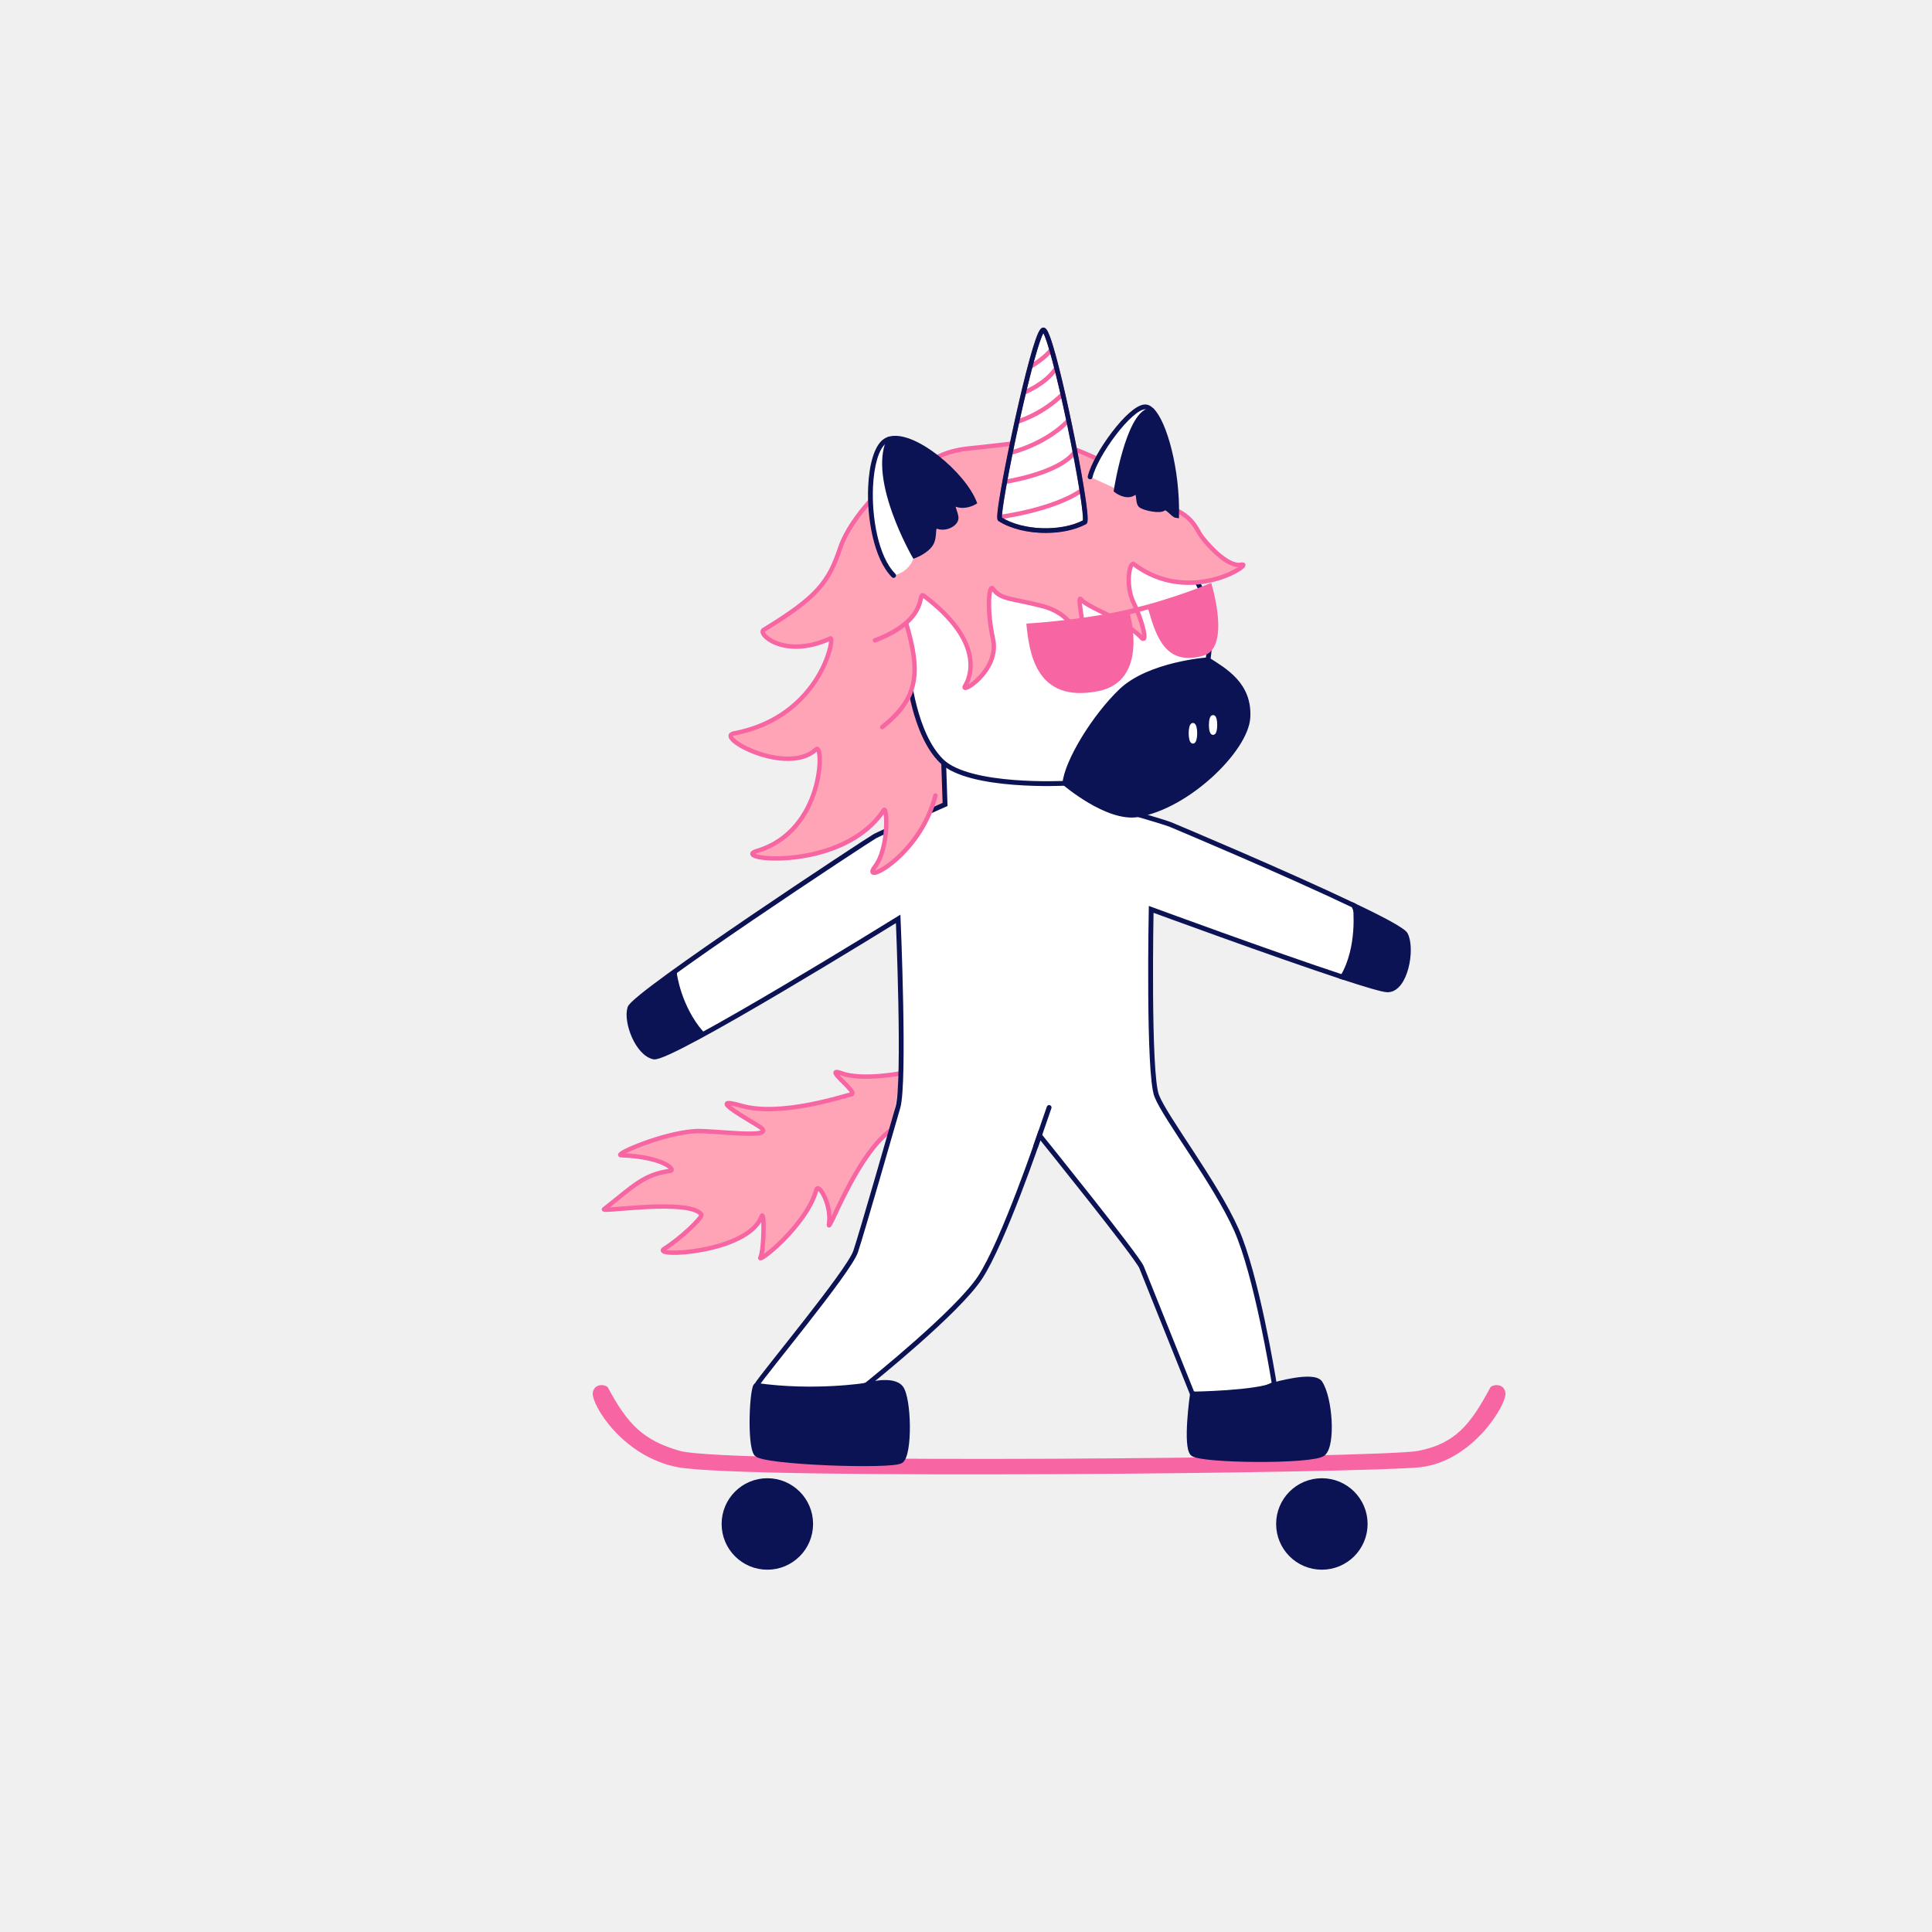
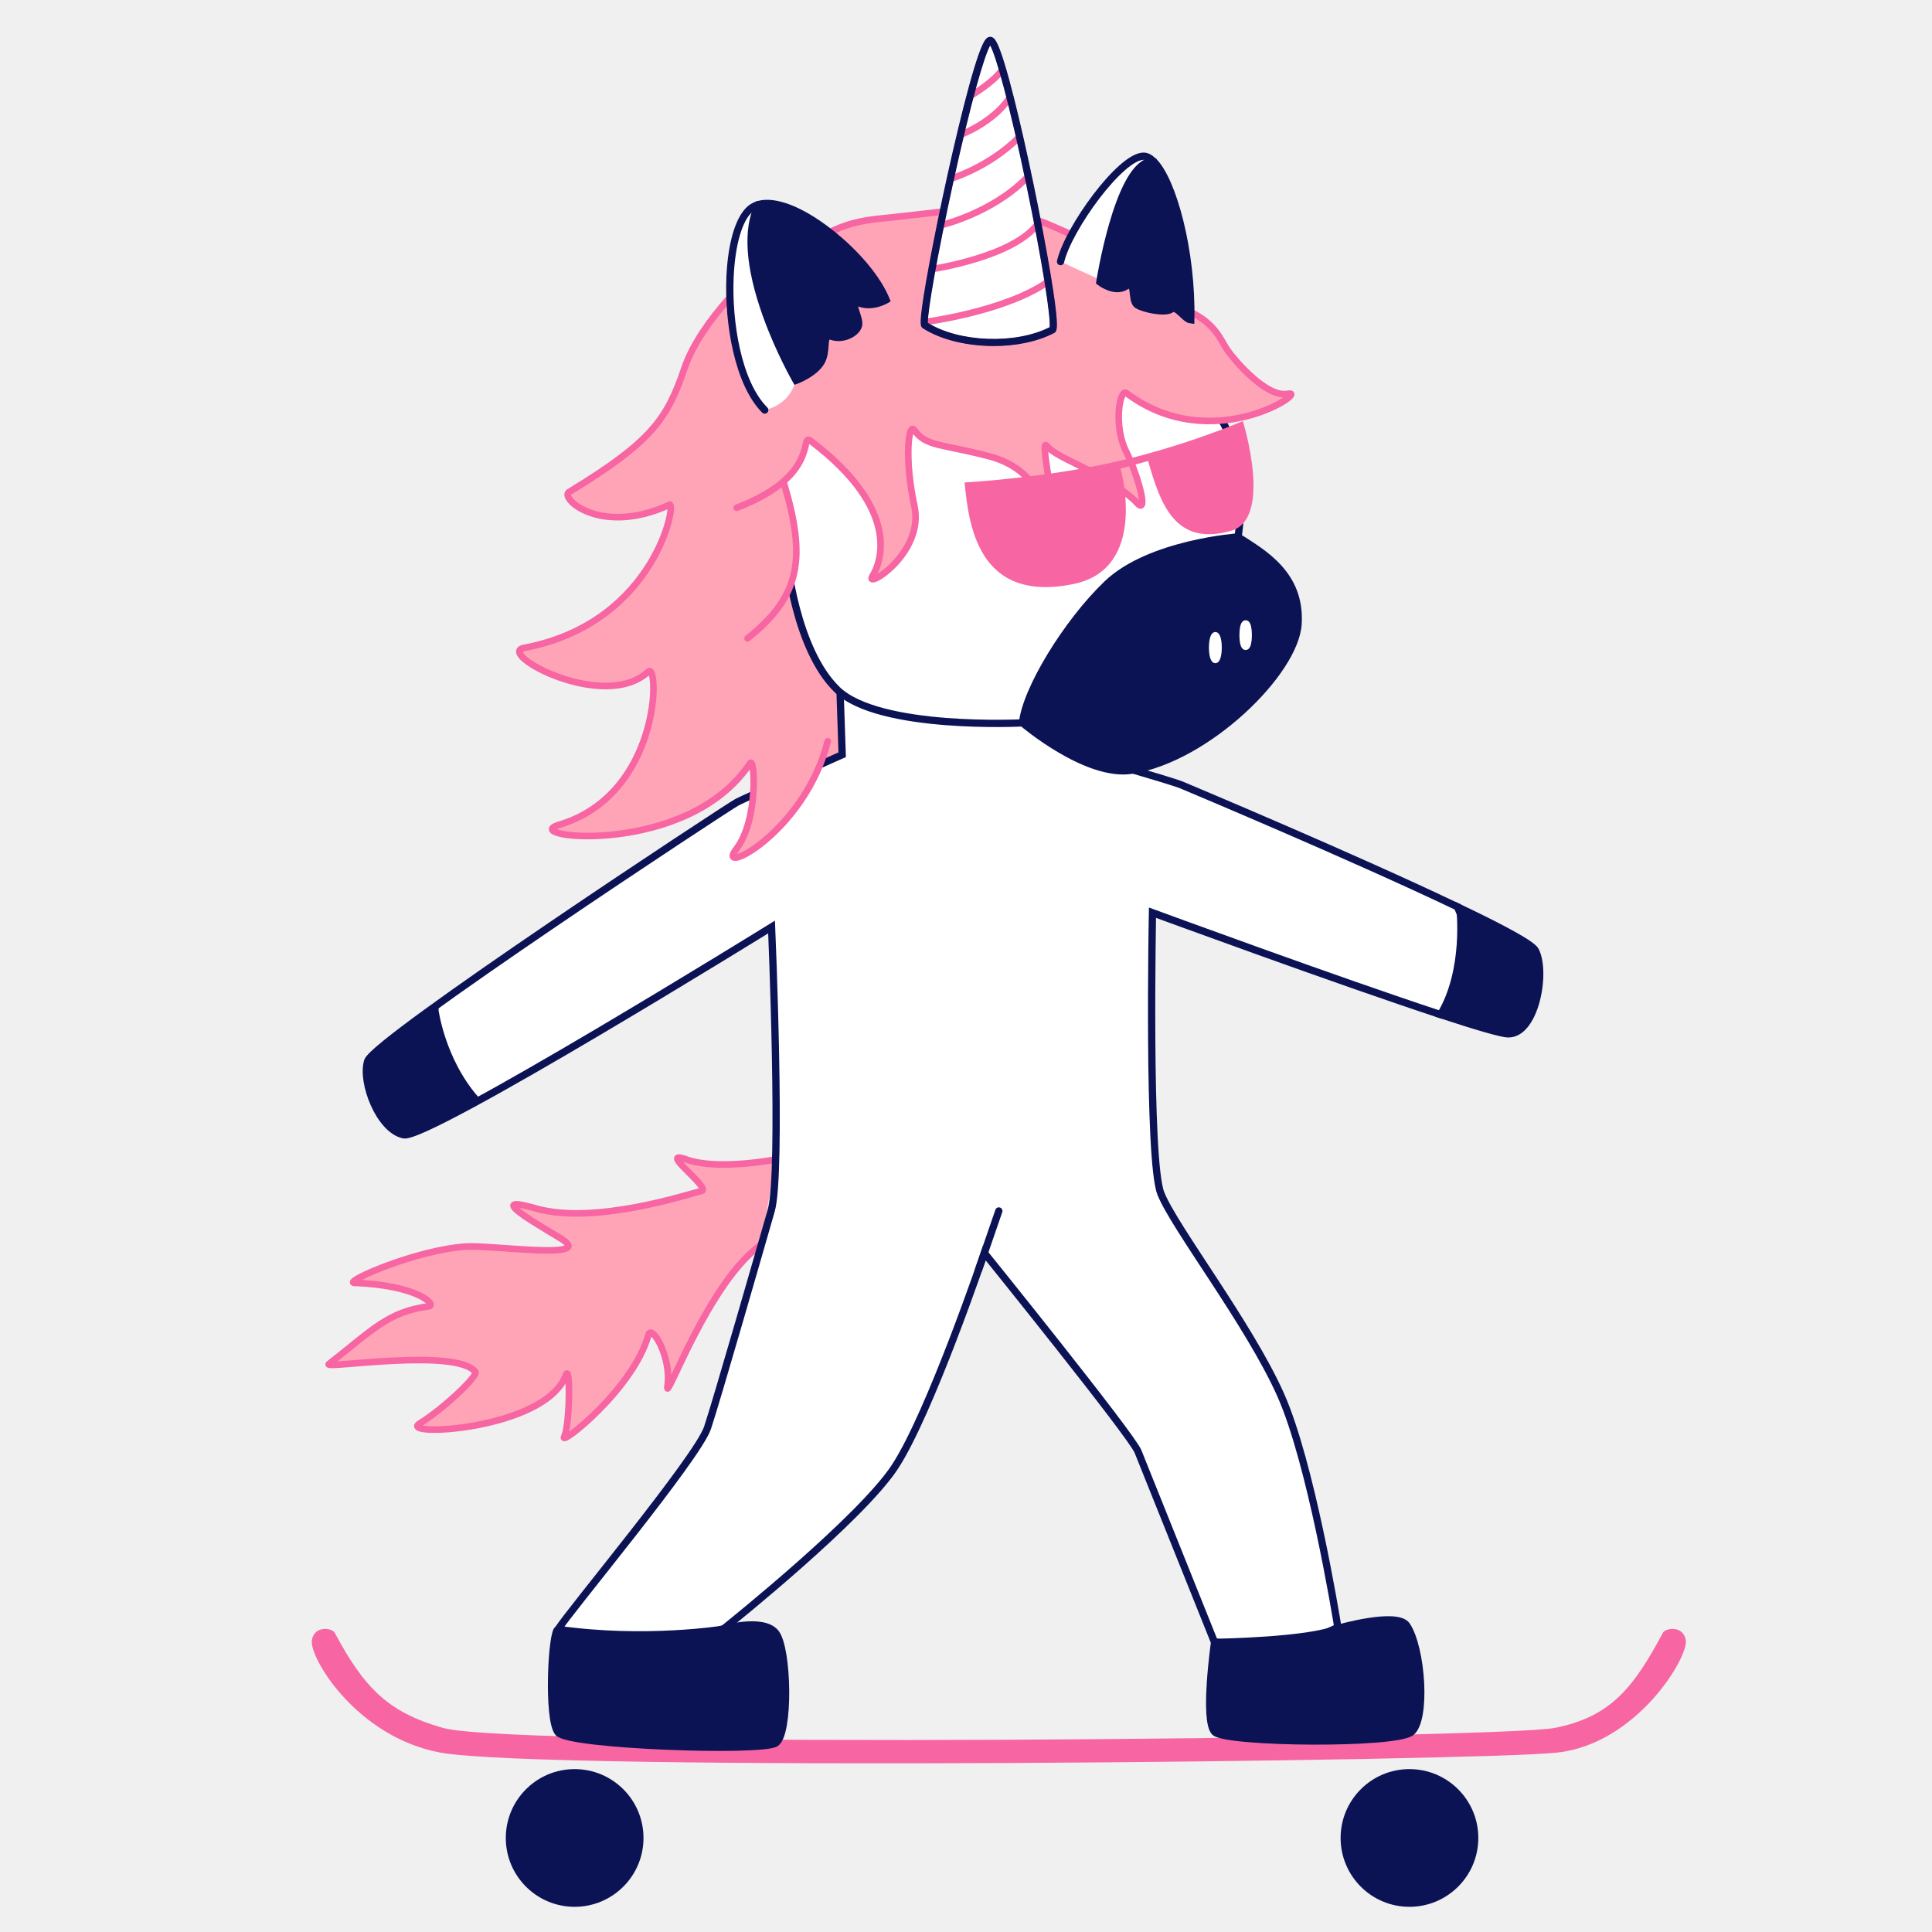
<svg xmlns="http://www.w3.org/2000/svg" viewBox="0 0 2000 2000">
  <defs>
    <style>
-       .cls-1 {
-         stroke-width: 5.52px;
-       }
- 
      .cls-1, .cls-2, .cls-3, .cls-4, .cls-5, .cls-6, .cls-7, .cls-8, .cls-9 {
        stroke-linecap: round;
        stroke-miterlimit: 10;
      }

-       .cls-1, .cls-10, .cls-3, .cls-5, .cls-6, .cls-9 {
-         fill: #fff;
+       .cls-1, .cls-7 {
+         stroke: #f765a2;
      }

-       .cls-1, .cls-3, .cls-6 {
-         stroke: #fff;
+       .cls-1, .cls-7, .cls-8 {
+         stroke-width: 6.83px;
      }

-       .cls-2, .cls-7 {
+       .cls-1, .cls-9 {
        fill: none;
      }

-       .cls-2, .cls-8 {
-         stroke: #f765a2;
+       .cls-10 {
+         fill: #f765a2;
      }

-       .cls-2, .cls-8, .cls-9 {
-         stroke-width: 4.54px;
-       }
- 
-       .cls-11 {
-         fill: #f765a2;
+       .cls-11, .cls-2, .cls-4, .cls-5, .cls-6, .cls-8 {
+         fill: #fff;
      }

      .cls-12 {
        fill: #ffa4b6;
      }

-       .cls-13, .cls-4 {
+       .cls-13, .cls-3 {
        fill: #0b1355;
      }

-       .cls-3 {
-         stroke-width: 4.26px;
+       .cls-2 {
+         stroke-width: 8.32px;
      }

-       .cls-4, .cls-5, .cls-6, .cls-7 {
-         stroke-width: 5px;
+       .cls-2, .cls-5, .cls-6 {
+         stroke: #fff;
      }

-       .cls-4, .cls-5, .cls-7 {
+       .cls-3, .cls-4, .cls-5, .cls-9 {
+         stroke-width: 7.53px;
+       }
+ 
+       .cls-3, .cls-4, .cls-9 {
        stroke: #0b1355;
      }

-       .cls-8 {
+       .cls-6 {
+         stroke-width: 6.42px;
+       }
+ 
+       .cls-7 {
        fill: #ffa4b7;
      }

-       .cls-9 {
+       .cls-8 {
        stroke: #ec008c;
      }
    </style>
  </defs>
  <g id="Layer_2" data-name="Layer 2">
    <g id="skateboard">
-       <path class="cls-11" d="m1470.13,1518.88c54.48-6.06,90.07-65.33,88.27-77.18-1.57-10.35-13.9-8.62-15.75-5.16-20.29,38-36.07,57.84-74.42,65.4-38.35,7.56-714.4,14.16-764.41,0-37.58-10.64-54.13-27.4-74.42-65.4-1.85-3.46-14.18-5.19-15.75,5.16-1.8,11.85,30.66,66.46,88.27,77.18,70.23,13.07,713.73,6.06,768.21,0Z" />
-       <circle class="cls-4" cx="794.36" cy="1577.6" r="44.84" />
-       <circle class="cls-4" cx="1368.39" cy="1577.6" r="44.84" />
+       <path class="cls-10" d="m1612.24,1814.25c82.01-9.12,135.59-98.35,132.89-116.19-2.36-15.59-20.93-12.98-23.72-7.77-30.55,57.2-54.3,87.08-112.03,98.45-57.73,11.38-1075.52,21.31-1150.8,0-56.58-16.02-81.49-41.25-112.03-98.45-2.78-5.21-21.35-7.82-23.72,7.77-2.7,17.84,46.16,100.06,132.89,116.19,105.74,19.67,1074.5,9.12,1156.52,0Z" />
+       <circle class="cls-3" cx="594.87" cy="1902.65" r="67.51" />
+       <circle class="cls-3" cx="1459.07" cy="1902.65" r="67.51" />
    </g>
-     <path class="cls-8" d="m932.44,1111.09s-39.91,7.7-61.14,0c-21.23-7.7,18.01,20.12,10.11,21.75-7.9,1.63-73.01,23.6-113.89,11.84-40.88-11.76,12.87,17.4,19.42,22.06,18.5,13.17-50.01,3.02-67.58,4.22-33.57,2.3-81.69,23.2-77.02,24.89,44.05,1.54,57.63,15.31,51.59,16.2-27.83,3.71-38.27,15.94-68.72,39.82-1.48,3.06,88.09-11.38,100.92,5.33,1.49,3.23-22.62,25.77-38.28,35.36-15.66,9.59,85.59,4.71,100.26-32.68,3.45-10.68,3,34.17-.93,41.76-3.93,7.59,47.75-32.89,57.9-69.97,2.2-7.71,16.07,15.34,13.1,35.26-2.15,14.38,27.77-71.6,64.48-97.33" />
-     <polygon class="cls-10" points="921.08 624.99 882.43 679.35 924.76 817.33 986.36 885.19 1028.45 814.75 970.9 629.93 924.76 607.76 921.08 624.99" />
-     <polygon class="cls-12" points="901.54 629.8 871.92 689.48 950.61 888.04 1019 865.88 1004.9 769.21 955.75 613.48 901.54 629.8" />
-     <path class="cls-5" d="m1123.01,689.82l9.1,139.99s72.29,20.68,79.53,23.73c7.24,3.05,117.98,49.51,189.71,83.77h0s18.97,44.09,18.97,44.09l-30.52,30.04c-71.46-23.49-198.11-70.07-198.11-70.07,0,0-3.31,169.93,5.73,193.01,9.04,23.08,60.74,89.86,82.44,138.6,20.72,46.57,37.82,150.64,39.3,159.82l-39.06,17.9-45.86-7.99c-2.97-7.41-48.18-120.07-52.51-130.86-4.48-11.16-105.63-136.49-105.63-136.49,0,0-37.39,110.42-61.61,147.21-23.2,35.24-110.22,105.26-117.53,111.11l-65.2,19.8-48.64-19.41c6.11-10.57,95.82-117.98,102.63-138.51,6.82-20.53,36.35-123.51,43.81-149.42,7.46-25.91.22-194.92.22-194.92,0,0-236.34,146.33-252.95,142.91-16.61-3.42-29.3-36.07-24.76-50.75s247.63-174.67,253.91-177.96c6.28-3.29,72.35-32.66,72.35-32.66l-4.54-134.78" />
-     <path class="cls-4" d="m1436.2,1024.67c-4.72-.08-22.46-5.36-46.4-13.23,18.34-30.55,13.39-72.47,13.25-73.31,29.66,14.16,49.71,24.92,51.95,29.3,7.68,14.99,0,57.55-18.8,57.24Z" />
-     <path class="cls-4" d="m1319.29,1433.44s40.7-11.76,47.24-1.9c10.43,15.72,13.77,64.51,3.12,73.25-10.64,8.74-127.1,7.58-135.04,0-7.94-7.58-.22-61.7-.22-61.7h1s65.41-.94,83.88-9.64h.02Z" />
-     <path class="cls-4" d="m896.46,1434.06s27.45-8.1,36.05,2.5c8.59,10.6,9.77,69.59.04,75.81-9.73,6.22-141.78,1.65-149.44-7.2-7.64-8.82-4.52-71.01-.06-71.02,59.66,8.55,113.42-.1,113.42-.1Z" />
-     <line class="cls-7" x1="1086.03" y1="1146.47" x2="1072.05" y2="1187" />
-     <polyline class="cls-5" points="946.31 554.09 1122.37 547.48 1209.03 562.67 1234.59 595.87" />
-     <path class="cls-4" d="m1291.79,742.84c-2.05,33.24-62.4,92.18-114.21,100.54-31.31,5.05-75.23-32.53-75.23-32.53,2.22-22.57,30.28-68.85,58.15-95.53,29.32-28.05,89.99-32.33,89.99-32.33,17.26,11.08,43.41,25.64,41.3,59.85Z" />
-     <path class="cls-5" d="m940.26,697.2s5.78,62.95,34.66,90.85c28.87,27.91,127.43,22.8,127.43,22.8,2.22-22.57,30.28-68.85,58.15-95.53,29.32-28.05,89.99-32.33,89.99-32.33,0,0,9.96-54.24-15.9-87.12l-74.55-48.39-225.59,42.45" />
-     <path class="cls-8" d="m905.75,662.94c59.81-22.82,42.05-53.44,51.6-45.46,61.19,46.63,47.91,82.45,41.82,92.41-6.09,9.97,35.95-15.33,28.82-48.16-7.12-32.83-3.92-58.24,0-52.12,8.05,11.24,18.01,9.24,51.16,17.81,33.15,8.58,38.58,35.33,43.95,44.2,5.38,8.87-9.59-57.25-4.32-51.46,7.97,9.72,38.92,17.45,61.25,38.26,9.85,12.23,2.16-17.15-6.49-34.31s-4.55-42.52,0-40.24c59.1,44.73,126.37-2.46,111.43.68-14.94,3.14-37.26-23.62-41.77-30.06-4.53-6.47-7.67-17.65-25.38-26.24l-76.48-50.65c-58.89-28.1-64.5-20.71-136.36-13.6-29.58,2.93-42.18,11.14-81.1,40.67l-3.3-5.9s-39.13,33.85-50.88,68.64c-11.75,34.79-22.93,50.43-78.7,84.39-8.35,3.19,19.88,31.18,68.16,9.29,6.26-6.58-7.16,81.01-99.94,98.25-18.31,4.22,55.72,44.29,85.76,16.28,7.67-7.39,9.28,84.69-61.96,105.49-27.46,8.77,88.78,22.39,131.85-42.33,3.35-6.13,6.14,38.68-9.29,58.68s46.87-10.84,62.79-73.98" />
-     <path id="Hair" class="cls-8" d="m913.24,752.71c37.05-29.35,40.28-55.81,24.88-107.17" />
+     <path class="cls-7" d="m802.75,1200.33s-60.08,11.6-92.04,0c-31.96-11.6,27.11,30.29,15.21,32.75-11.9,2.45-109.91,35.53-171.46,17.82-61.55-17.71,19.37,26.19,29.24,33.22,27.86,19.83-75.29,4.54-101.74,6.35-50.55,3.46-122.98,34.93-115.95,37.48,66.31,2.32,86.77,23.05,77.67,24.38-41.89,5.59-57.61,24-103.45,59.94-2.23,4.61,132.62-17.13,151.94,8.02,2.24,4.86-34.05,38.79-57.63,53.24-23.58,14.44,128.85,7.09,150.94-49.2,5.2-16.08,4.51,51.44-1.4,62.87-5.92,11.43,71.89-49.52,87.17-105.34,3.31-11.61,24.19,23.09,19.72,53.09-3.23,21.65,41.81-107.79,97.08-146.53" />
+     <polygon class="cls-11" points="785.65 468.52 727.46 550.35 791.19 758.09 883.93 860.24 947.29 754.21 860.65 475.95 791.19 442.58 785.65 468.52" />
+     <polygon class="cls-12" points="756.23 475.77 711.65 565.6 830.11 864.54 933.07 831.17 911.83 685.65 837.85 451.19 756.23 475.77" />
+     <path class="cls-4" d="m1089.65,566.12l13.7,210.75s108.83,31.13,119.73,35.73c10.9,4.59,177.62,74.54,285.6,126.11v.02l28.55,66.36-45.94,45.22c-107.58-35.36-298.25-105.49-298.25-105.49,0,0-4.98,255.83,8.63,290.57,13.61,34.75,91.44,135.28,124.11,208.66,31.19,70.11,56.94,226.79,59.17,240.61l-58.8,26.94-69.05-12.03c-4.48-11.16-72.54-180.76-79.06-197.01-6.74-16.8-159.03-205.49-159.03-205.49,0,0-56.29,166.23-92.76,221.62-34.93,53.05-165.94,158.47-176.93,167.27l-98.16,29.81-73.23-29.23c9.2-15.92,144.25-177.62,154.51-208.52,10.26-30.91,54.73-185.94,65.95-224.95,11.23-39.01.34-293.45.34-293.45,0,0-355.8,220.29-380.81,215.15-25.01-5.15-44.11-54.3-37.27-76.4,6.84-22.1,372.8-262.96,382.25-267.91,9.45-4.96,108.93-49.17,108.93-49.17l-6.84-202.91" />
+     <path class="cls-3" d="m1561.15,1070.23c-7.11-.12-33.81-8.07-69.85-19.92,27.61-45.99,20.16-109.1,19.95-110.36,44.65,21.32,74.84,37.51,78.21,44.11,11.56,22.57,0,86.64-28.3,86.17Z" />
+     <path class="cls-3" d="m1385.14,1685.63s61.28-17.7,71.12-2.86c15.7,23.67,20.73,97.12,4.7,110.28-16.02,13.16-191.34,11.42-203.3,0-11.96-11.42-.33-92.89-.33-92.89h1.51s98.47-1.42,126.27-14.51h.03Z" />
+     <path class="cls-3" d="m748.58,1686.56s41.33-12.19,54.27,3.77c12.94,15.96,14.72,104.77.06,114.14-14.66,9.37-213.45,2.48-224.98-10.84-11.5-13.28-6.81-106.91-.09-106.91,89.81,12.87,170.74-.15,170.74-.15Z" />
+     <line class="cls-9" x1="1033.98" y1="1253.6" x2="1012.94" y2="1314.61" />
+     <polyline class="cls-4" points="823.63 361.78 1088.69 351.83 1219.16 374.7 1257.63 424.68" />
+     <path class="cls-3" d="m1343.75,645.94c-3.09,50.04-93.94,138.78-171.94,151.36-47.14,7.6-113.26-48.97-113.26-48.97,3.34-33.98,45.59-103.65,87.54-143.82,44.14-42.23,135.48-48.67,135.48-48.67,25.98,16.68,65.35,38.6,62.18,90.1Z" />
+     <path class="cls-4" d="m814.52,577.23s8.7,94.77,52.18,136.77c43.46,42.02,191.84,34.32,191.84,34.32,3.34-33.98,45.59-103.65,87.54-143.82,44.14-42.23,135.48-48.67,135.48-48.67,0,0,14.99-81.66-23.94-131.16l-112.24-72.85-339.63,63.91" />
+     <path class="cls-7" d="m762.56,525.66c90.04-34.35,63.31-80.45,77.68-68.44,92.12,70.21,72.13,124.12,62.96,139.13-9.17,15,54.12-23.09,43.39-72.5-10.73-49.42-5.91-87.68,0-78.46,12.12,16.92,27.12,13.91,77.02,26.82,49.9,12.91,58.08,53.19,66.17,66.55,8.09,13.36-14.43-86.19-6.51-77.47,11.99,14.63,58.59,26.27,92.21,57.61,14.84,18.42,3.25-25.82-9.77-51.65-13.03-25.82-6.86-64.02,0-60.59,88.98,67.34,190.25-3.7,167.75,1.02-22.5,4.72-56.09-35.56-62.88-45.26-6.82-9.75-11.54-26.58-38.21-39.5l-115.14-76.25c-88.66-42.31-97.11-31.19-205.29-20.47-44.53,4.41-63.51,16.77-122.09,61.22l-4.97-8.89s-58.9,50.96-76.6,103.34c-17.69,52.38-34.51,75.92-118.48,127.05-12.58,4.81,29.93,46.94,102.61,13.98,9.42-9.91-10.79,121.96-150.46,147.91-27.57,6.35,83.89,66.68,129.12,24.51,11.55-11.12,13.96,127.51-93.28,158.81-41.34,13.2,133.66,33.71,198.5-63.73,5.04-9.24,9.24,58.24-13.98,88.34-23.22,30.1,70.56-16.32,94.53-111.37" />
+     <path id="Hair" class="cls-7" d="m773.84,660.8c55.77-44.18,60.63-84.02,37.46-161.34" />
    <g>
-       <path class="cls-9" d="m1122.97,540.51c-24.25,12.85-65.36,11.34-87.86-3.12-4.4-4.65,35.8-196.45,45.05-195.82,9.26.64,48.32,193.31,42.81,198.94Z" />
+       <path class="cls-8" d="m1089.59,341.34c-36.51,19.35-98.4,17.07-132.27-4.7-6.62-7,53.9-295.75,67.82-294.8,13.94.96,72.74,291.02,64.45,299.5Z" />
      <g>
-         <path class="cls-2" d="m1034.77,535.25s55.74-7.09,85.18-27.85" />
-         <path class="cls-2" d="m1040.42,498.77s55.18-8.31,71.9-30.51" />
-         <path class="cls-2" d="m1047.63,468.26s33.71-8.24,56.9-31.52" />
-         <path class="cls-2" d="m1052.68,436.74s26.25-7.53,47.59-28.9" />
-         <path class="cls-2" d="m1060.68,406.04s21.14-8.09,32.31-24.38" />
-         <path class="cls-2" d="m1066.9,379.48s15.62-9.08,21.64-18.04" />
+         <path class="cls-1" d="m956.81,333.42s83.91-10.67,128.23-41.92" />
+         <path class="cls-1" d="m965.31,278.5s83.07-12.52,108.24-45.94" />
+         <path class="cls-1" d="m976.17,232.56s50.75-12.4,85.67-47.45" />
+         <path class="cls-1" d="m983.77,185.11s39.51-11.34,71.64-43.51" />
+         <path class="cls-1" d="m995.81,138.9s31.82-12.18,48.64-36.7" />
+         <path class="cls-1" d="m1005.18,98.91s23.52-13.67,32.59-27.17" />
      </g>
-       <path class="cls-13" d="m1082.49,551.73c-17.97,0-36.14-4.15-48.73-12.24l-.26-.16-.21-.22c-1.14-1.2-2.31-2.44,2.42-30.1,2.75-16.07,6.88-37.2,11.64-59.5,8.82-41.32,20.68-90.63,27.5-105.11,1.35-2.87,2.95-5.5,5.47-5.32,2.32.16,4,2.48,6.42,8.85,7.37,19.38,18.74,70.06,26.24,107.57,4.4,22.01,8.08,42.44,10.36,57.53,4.02,26.55,2.57,28.04,1.4,29.23l-.27.28-.34.18c-11.42,6.05-26.46,9.01-41.65,9.01Zm-45.22-15.94c21.81,13.45,60.33,14.8,83.69,2.95.85-6.19-4.89-44.37-16.13-98.26-11.47-55-20.76-88.32-24.74-95.45-3.86,6.71-12.95,37.46-25.37,94.08-11.23,51.18-17.9,90.29-17.46,96.67Zm85.7,4.72h0,0Zm-85.63-4.16s0,0,0,0h0Z" />
+       <path class="cls-13" d="m1028.65,358.23c-27.06,0-54.41-6.24-73.36-18.42l-.39-.25-.31-.33c-1.71-1.81-3.48-3.68,3.64-45.31,4.14-24.19,10.36-56.01,17.53-89.58,13.28-62.2,31.13-136.44,41.41-158.24,2.03-4.31,4.43-8.28,8.24-8.01,3.49.24,6.02,3.73,9.67,13.33,11.1,29.17,28.22,105.47,39.5,161.95,6.62,33.14,12.16,63.89,15.6,86.61,6.05,39.97,3.86,42.21,2.1,44l-.41.42-.52.27c-17.19,9.11-39.84,13.57-62.71,13.57Zm-68.08-23.99c32.83,20.24,90.83,22.29,125.99,4.44,1.28-9.32-7.36-66.8-24.28-147.93-17.27-82.8-31.25-132.96-37.24-143.69-5.81,10.11-19.49,56.39-38.19,141.64-16.9,77.05-26.95,135.93-26.28,145.54Zm129.03,7.1h.01-.01Zm-128.91-6.26s0,0,0,0h0Z" />
    </g>
-     <path class="cls-4" d="m683.45,1091.43c4.63-.91,20.52-9.78,42.7-21.75-23.44-26.84-28.01-61.29-28.02-62.15-26.7,19.17-40.08,30.07-41.52,34.77-4.92,16.11,8.38,52.74,26.84,49.12Z" />
-     <ellipse class="cls-3" cx="1234.92" cy="759.08" rx="2.28" ry="8.59" />
-     <ellipse class="cls-6" cx="1255.76" cy="750.5" rx="1.8" ry="7.77" />
-     <circle class="cls-6" cx="1136.82" cy="657.7" r="6.11" />
-     <circle class="cls-6" cx="1117.55" cy="698.61" r="3.03" />
-     <circle class="cls-1" cx="1218.01" cy="629.93" r="4.94" />
-     <circle class="cls-6" cx="1201.35" cy="665.54" r="2.72" />
-     <path class="cls-5" d="m1128.48,493.67c5.36-22.93,41.32-72.53,57.11-72.48,1.97,0,3.99.97,6.01,2.75l-33.17,83.46" />
-     <path class="cls-4" d="m1192.28,424.57c13.46,13.12,26.71,62.24,25.74,109.16-4.22-.5-9.56-10.32-13.49-7.37s-18.69,0-23.28-2.95-.33-17.71-7.97-12.79-17.77-2.94-17.77-2.94c0,0,12.03-77.07,34.07-82.74l2.71-.37Z" />
+     <path class="cls-3" d="m427.91,1170.73c6.97-1.37,30.9-14.73,64.29-32.74-35.28-40.41-42.17-92.28-42.18-93.56-40.2,28.85-60.34,45.26-62.5,52.35-7.4,24.25,12.62,79.4,40.4,73.95Z" />
+     <ellipse class="cls-6" cx="1258.13" cy="670.4" rx="3.44" ry="12.93" />
+     <ellipse class="cls-5" cx="1289.5" cy="657.47" rx="2.71" ry="11.69" />
+     <circle class="cls-5" cx="1110.44" cy="517.77" r="9.2" />
+     <circle class="cls-5" cx="1081.43" cy="579.36" r="4.56" />
+     <circle class="cls-2" cx="1232.68" cy="475.95" r="7.43" />
+     <circle class="cls-5" cx="1207.59" cy="529.56" r="4.1" />
+     <path class="cls-4" d="m1097.88,270.82c8.07-34.52,62.21-109.19,85.97-109.12,2.97,0,6.01,1.46,9.05,4.15l-49.93,125.65" />
+     <path class="cls-3" d="m1193.93,166.79c20.26,19.76,40.21,93.71,38.75,164.33-6.35-.75-14.39-15.54-20.31-11.1-5.92,4.44-28.14,0-35.05-4.44-6.91-4.44-.49-26.66-11.99-19.25-11.5,7.41-26.76-4.43-26.76-4.43,0,0,18.11-116.02,51.29-124.56l4.09-.55Z" />
  </g>
  <g id="Layer_3" data-name="Layer 3">
-     <path class="cls-11" d="m1062.45,645.54s52.11-2.82,101.09-13.62c49.54-10.92,90.28-28.58,90.28-28.58,0,0,20.91,67.08-7.97,75.38-38.58,11.09-48.71-18.41-57.15-47.95l-19,5.21s19.8,68.67-32.28,79.35c-66.45,13.62-72.07-41.98-74.95-69.81Z" />
+     <path class="cls-10" d="m998.48,499.46s78.46-4.24,152.19-20.5c74.58-16.44,135.91-43.02,135.91-43.02,0,0,31.49,100.99-12.01,113.49-58.08,16.69-73.34-27.71-86.04-72.19l-28.61,7.85s29.82,103.39-48.6,119.47c-100.03,20.51-108.5-63.2-112.84-105.09Z" />
  </g>
  <g id="Layer_7" data-name="Layer 7">
-     <path class="cls-10" d="m925.07,595.74c17.58-4.06,20.88-18.96,20.88-18.96l-27.64-100.76" />
+     <path class="cls-11" d="m791.65,424.49c26.47-6.11,31.43-28.54,31.43-28.54l-41.61-151.69" />
    <g id="L_ear" data-name="L ear">
-       <path class="cls-10" d="m925.07,595.74c-29.44-29.49-30.74-121.05-9.88-138.37,1.54-1.28,3.28-2.2,5.21-2.81" />
-       <path class="cls-13" d="m925.07,598.24c-.64,0-1.28-.24-1.77-.73-18.99-19.02-26.05-61.95-24.57-93.79,1.11-23.76,6.52-41.35,14.86-48.28,1.76-1.46,3.79-2.56,6.05-3.27,1.32-.41,2.72.31,3.14,1.63.42,1.32-.31,2.72-1.63,3.14-1.64.52-3.11,1.31-4.36,2.35-7.15,5.94-12.03,22.64-13.06,44.66-1.43,30.77,5.19,72.07,23.11,90.02.98.98.97,2.56,0,3.54-.49.49-1.13.73-1.77.73Z" />
+       <path class="cls-11" d="m791.65,424.49c-44.32-44.39-46.28-182.24-14.88-208.32,2.31-1.92,4.94-3.32,7.84-4.23" />
+       <path class="cls-13" d="m791.65,428.25c-.96,0-1.93-.37-2.66-1.1-28.59-28.64-39.22-93.27-36.99-141.19,1.66-35.76,9.82-62.26,22.37-72.68,2.64-2.19,5.71-3.85,9.11-4.93,1.98-.62,4.1.47,4.72,2.45.63,1.98-.47,4.1-2.45,4.72-2.47.78-4.68,1.97-6.57,3.54-10.76,8.94-18.11,34.08-19.66,67.24-2.16,46.33,7.81,108.5,34.8,135.52,1.47,1.47,1.47,3.85,0,5.32-.74.73-1.7,1.1-2.66,1.1Z" />
    </g>
    <g id="L_ear-2" data-name="L ear">
-       <path class="cls-13" d="m921.24,454.31c24.5-6.41,75.3,35.62,87.29,65.65,0,0-8.86,5.37-17.81,2.39s0,9.33-1.12,14.93-10.82,10.45-18.29,7.84c-7.46-2.61-2.61,9.33-7.46,17.54-4.85,8.21-17.23,12.67-17.23,12.67,0,0-45.95-79.46-25.78-120.91l.41-.11Z" />
-       <path class="cls-13" d="m945.49,578.39l-1.05-1.81c-.12-.2-11.7-20.35-20.64-45.32-12.13-33.9-13.89-60.12-5.22-77.93l.5-1.02,1.53-.42c12.07-3.16,30.48,3.99,50.51,19.61,18.59,14.5,33.82,32.72,39.74,47.54l.79,1.97-1.81,1.1c-.4.24-9.96,5.94-19.9,2.62-.25-.08-.47-.15-.65-.19.21,1.07.75,2.71,1.15,3.89,1.07,3.23,2.18,6.57,1.63,9.35-.6,3.02-3,5.92-6.57,7.96-4.69,2.67-10.43,3.34-15,1.75-.46-.16-.75-.21-.9-.22-.35.73-.51,2.94-.62,4.44-.26,3.66-.59,8.22-2.96,12.24-5.25,8.88-18,13.56-18.54,13.75l-1.96.71Zm-22.9-121.83c-16.51,36.55,18.47,103.47,25.12,115.61,3.49-1.55,10.74-5.3,13.98-10.78,1.77-3,2.04-6.75,2.28-10.05.26-3.63.49-6.77,2.86-8.33,1.39-.91,3.17-1,5.3-.25,3.23,1.13,7.4.61,10.87-1.37,2.28-1.3,3.83-3.02,4.14-4.6.29-1.47-.68-4.42-1.47-6.79-1.3-3.92-2.43-7.31-.29-9.44,1.96-1.96,5.09-.92,6.12-.57,5.43,1.81,10.97.03,13.8-1.2-12.91-28.51-60.02-67.08-82.72-62.22Z" />
+       <path class="cls-13" d="m785.89,211.57c36.88-9.66,113.36,53.62,131.42,98.84,0,0-13.33,8.09-26.82,3.59s0,14.05-1.69,22.47-16.29,15.73-27.53,11.8c-11.24-3.93-3.93,14.05-11.24,26.41-7.3,12.36-25.94,19.07-25.94,19.07,0,0-69.18-119.63-38.81-182.02l.61-.17Z" />
+       <path class="cls-13" d="m822.4,398.36l-1.57-2.72c-.17-.3-17.62-30.64-31.08-68.23-18.27-51.03-20.91-90.5-7.86-117.32l.75-1.53,2.3-.63c18.17-4.76,45.88,6,76.04,29.52,27.99,21.83,50.92,49.25,59.83,71.57l1.18,2.96-2.73,1.65c-.61.37-15,8.94-29.96,3.94-.38-.13-.7-.22-.98-.29.32,1.62,1.13,4.07,1.73,5.86,1.61,4.87,3.28,9.9,2.45,14.07-.91,4.55-4.51,8.92-9.89,11.99-7.06,4.03-15.71,5.03-22.58,2.63-.69-.24-1.12-.31-1.36-.33-.53,1.09-.77,4.42-.93,6.68-.4,5.51-.89,12.38-4.46,18.42-7.9,13.37-27.1,20.41-27.91,20.7l-2.96,1.07Zm-34.48-183.41c-24.85,55.02,27.8,155.78,37.82,174.05,5.25-2.34,16.17-7.98,21.05-16.23,2.67-4.52,3.08-10.16,3.43-15.13.39-5.47.73-10.19,4.31-12.53,2.09-1.37,4.77-1.5,7.98-.38,4.87,1.71,11.14.92,16.36-2.06,3.43-1.96,5.76-4.54,6.24-6.92.44-2.22-1.03-6.66-2.21-10.23-1.96-5.91-3.65-11.01-.44-14.22,2.95-2.95,7.67-1.38,9.22-.87,8.17,2.72,16.51.04,20.78-1.81-19.44-42.92-90.37-100.99-124.53-93.67Z" />
    </g>
  </g>
</svg>
